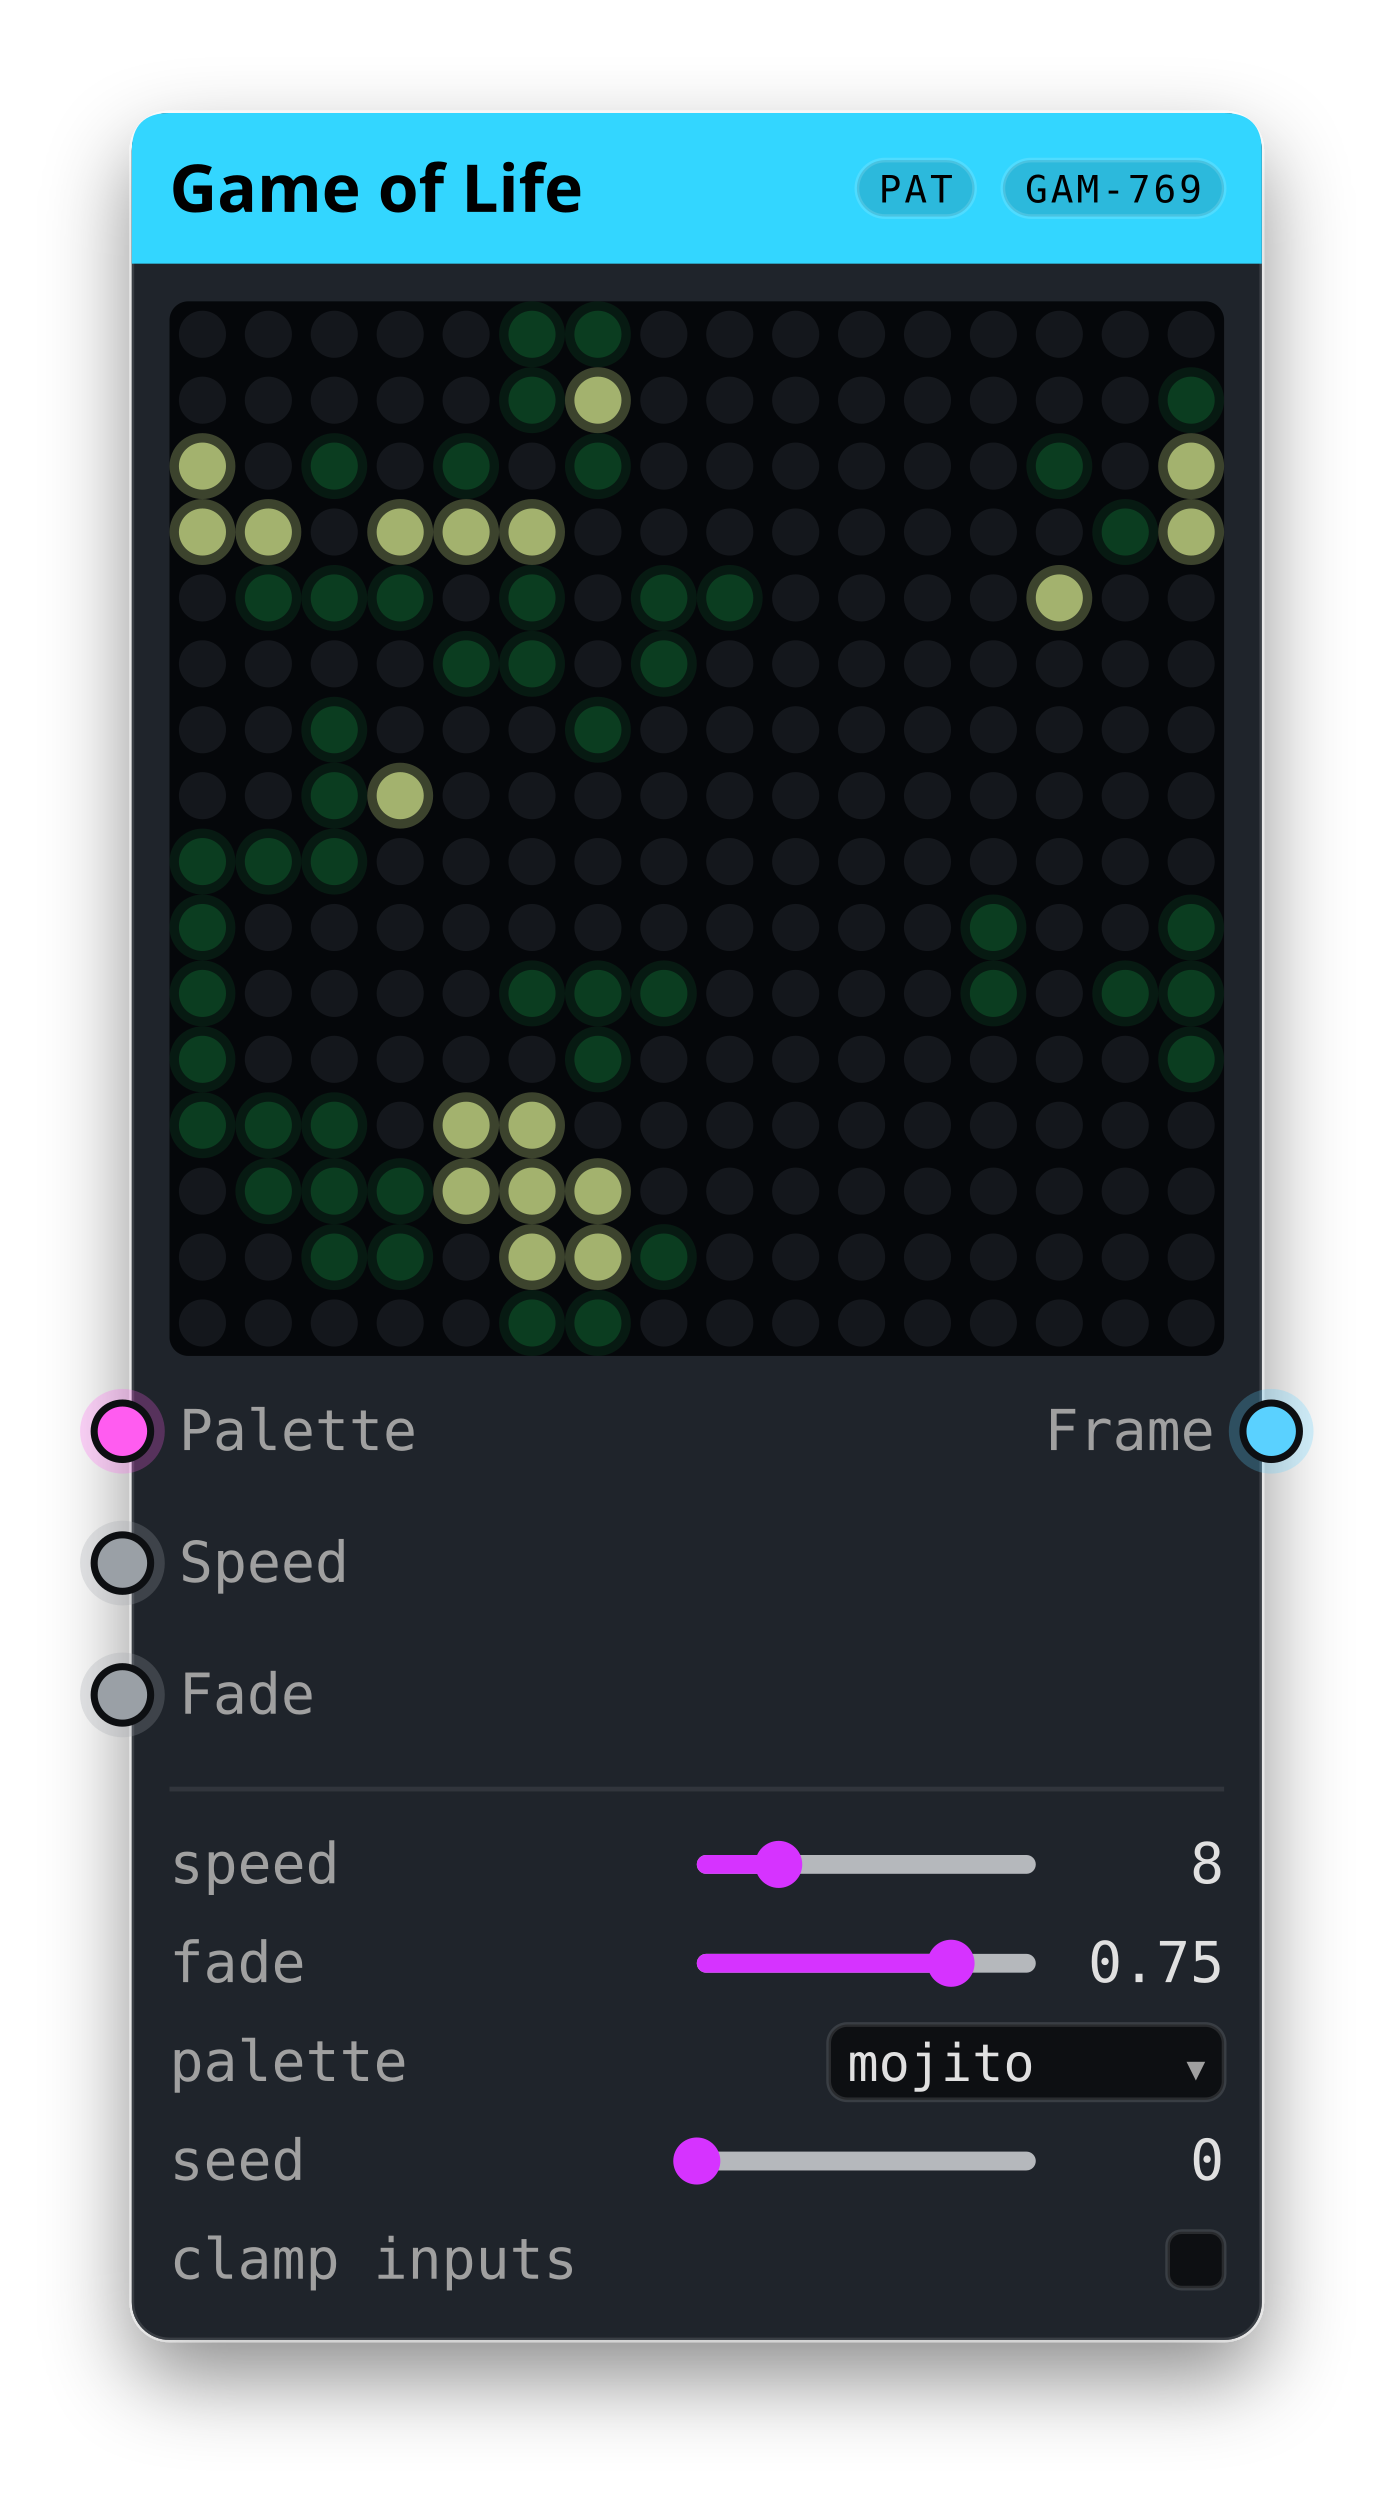
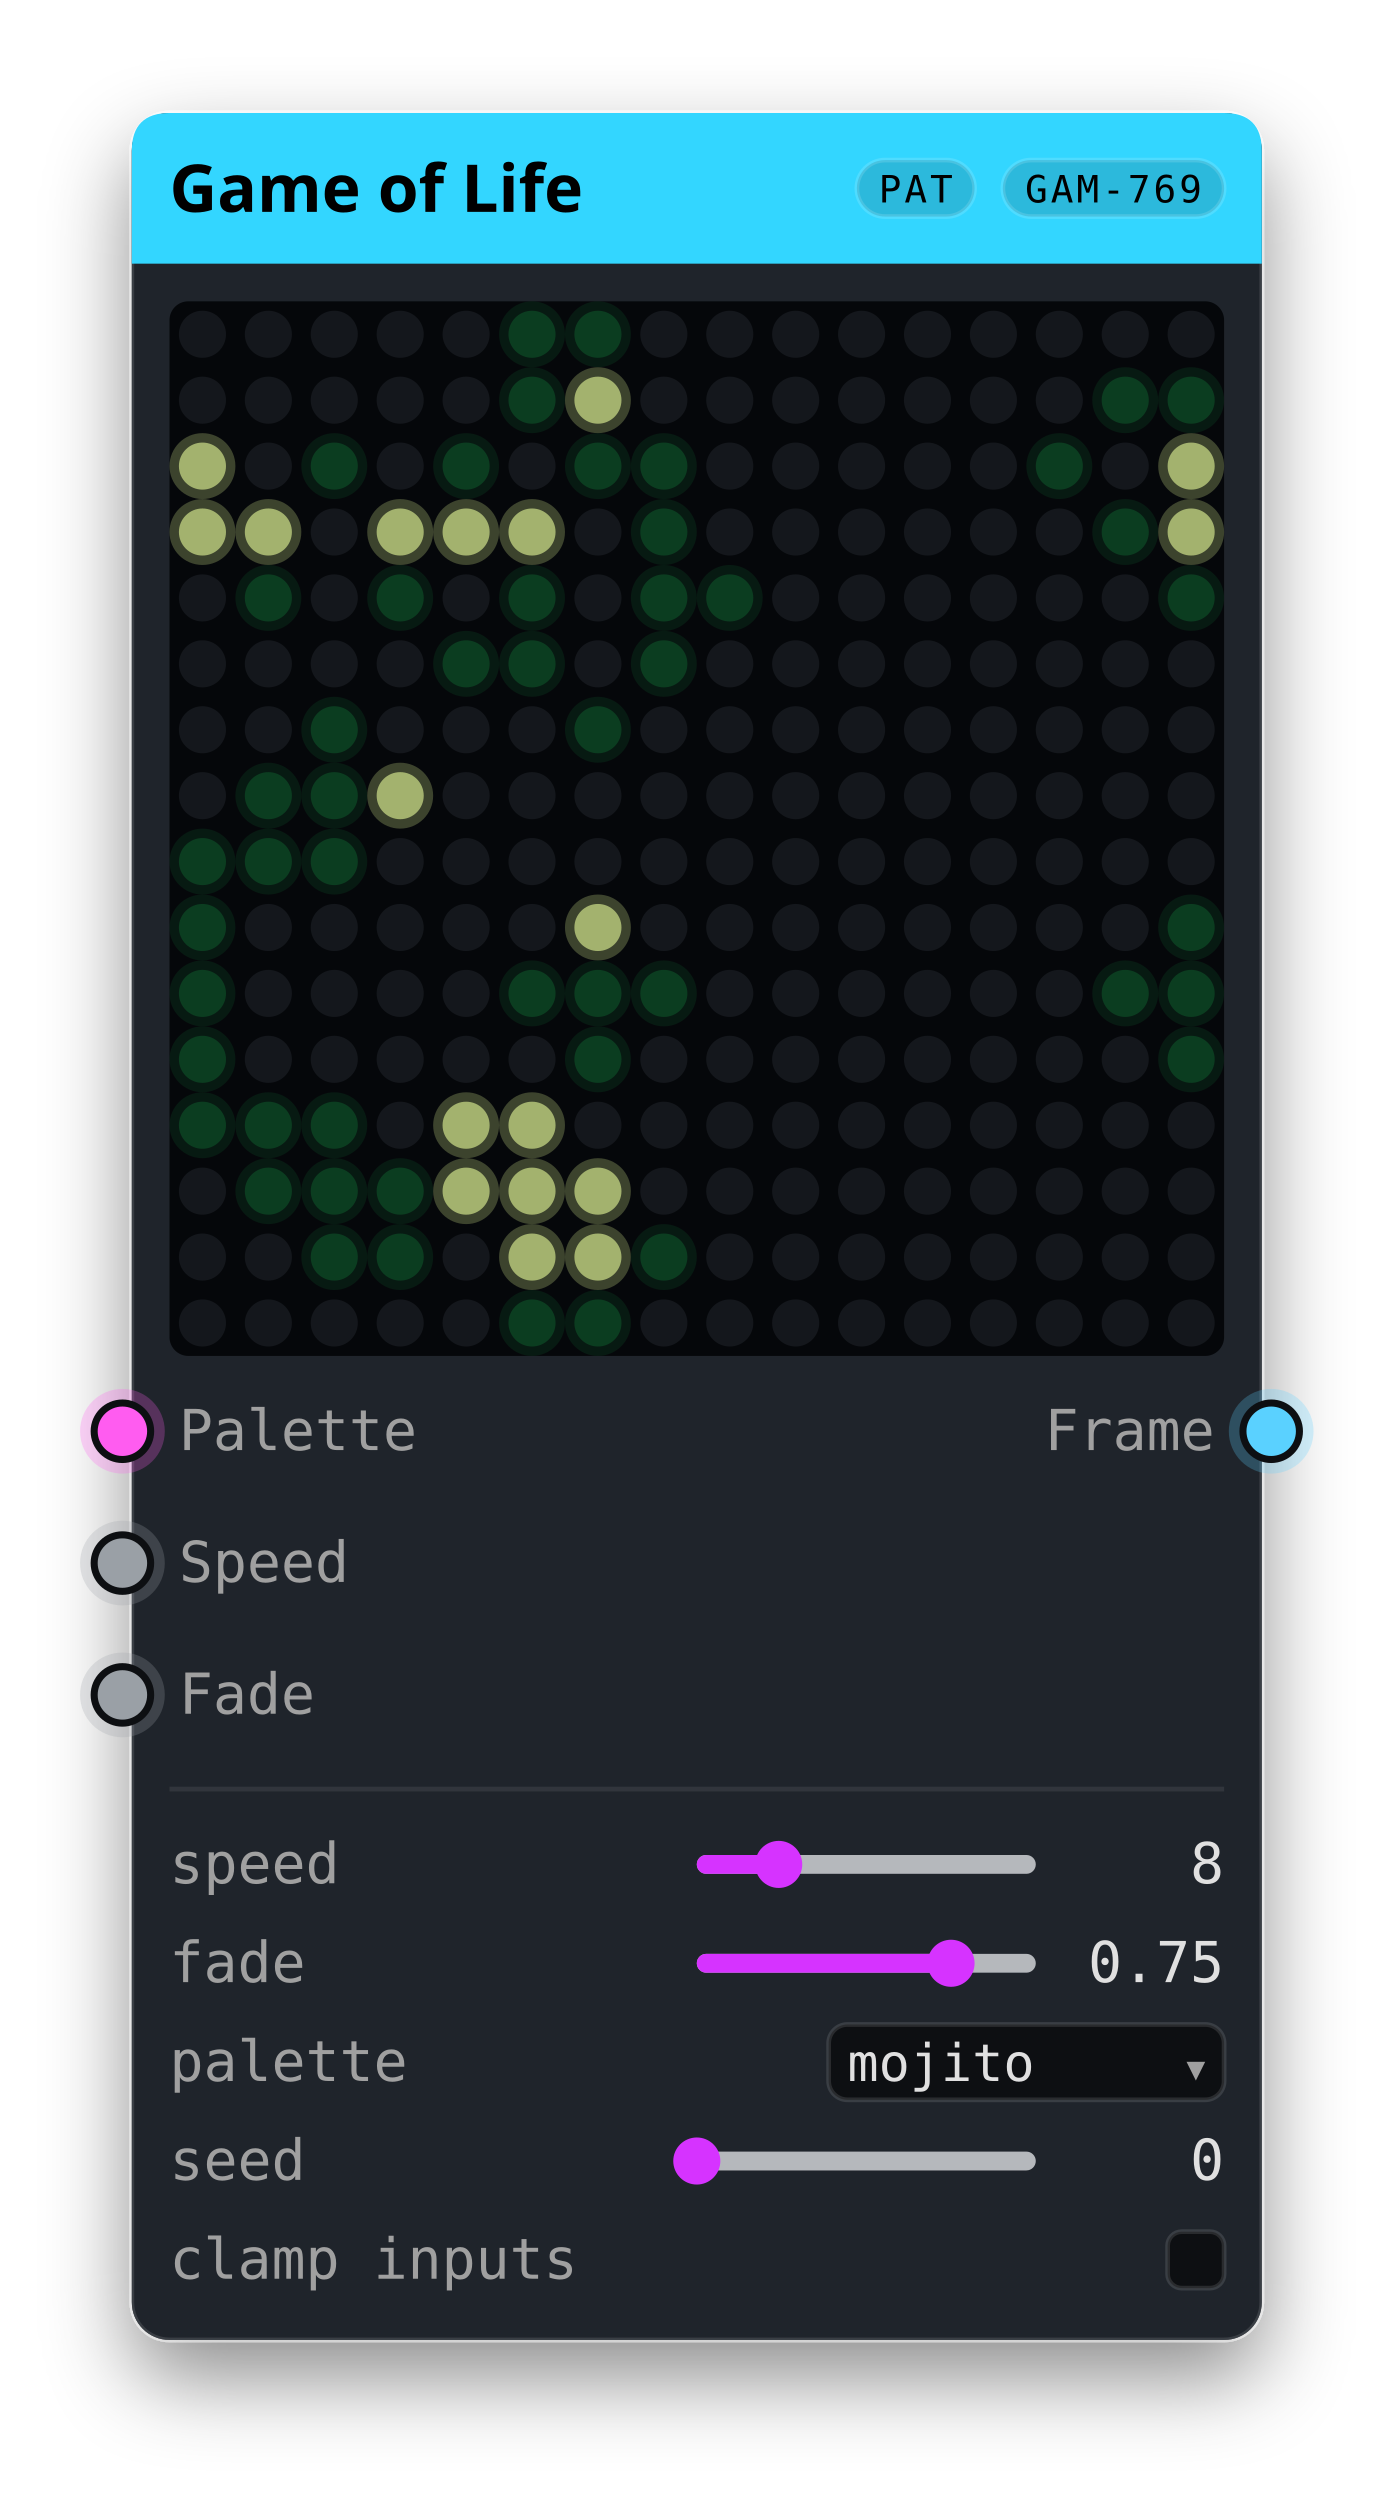
<svg xmlns="http://www.w3.org/2000/svg" viewBox="0 0 296 531" width="296" height="531" role="img" aria-label="Game of Life node">
  <defs>
    <filter id="shadow" x="-20%" y="-20%" width="140%" height="160%">
      <feDropShadow dx="0" dy="8" stdDeviation="9" flood-color="#000" flood-opacity="0.45" />
    </filter>
  </defs>
  <g transform="translate(28,24)">
    <rect x="0" y="0" width="240" height="473" rx="8" fill="#1f242b" stroke="rgba(255,255,255,0.12)" filter="url(#shadow)" />
    <rect x="0" y="0" width="240" height="473" rx="8" fill="#1f242b" stroke="rgba(255,255,255,0.12)" />
    <path d="M0,32 L0,8 Q0,0 8,0 L232,0 Q240,0 240,8 L240,32 Z" fill="#33d6ff" />
    <text x="8" y="21" font-family="'Audiowide','Trebuchet MS','Arial Black',sans-serif" font-size="14" font-weight="600" fill="#000">Game of Life</text>
    <rect x="154" y="10" width="25" height="12" rx="6" fill="rgba(0,0,0,0.14)" stroke="rgba(255,255,255,0.14)" />
    <text x="166.5" y="19" text-anchor="middle" font-family="'JetBrains Mono','Cascadia Mono','Consolas',monospace" font-size="8" letter-spacing="0.08em" fill="#000">PAT</text>
    <rect x="185" y="10" width="47" height="12" rx="6" fill="rgba(0,0,0,0.14)" stroke="rgba(255,255,255,0.14)" />
    <text x="208.5" y="19" text-anchor="middle" font-family="'JetBrains Mono','Cascadia Mono','Consolas',monospace" font-size="8" letter-spacing="0.08em" fill="#000">GAM-769</text>
    <rect x="8" y="40" width="224" height="224" rx="4" fill="#05070a" />
    <circle cx="15" cy="47" r="5.0" fill="#14171c" />
    <circle cx="29" cy="47" r="5.0" fill="#14171c" />
    <circle cx="43" cy="47" r="5.0" fill="#14171c" />
    <circle cx="57" cy="47" r="5.0" fill="#14171c" />
    <circle cx="71" cy="47" r="5.0" fill="#14171c" />
    <circle cx="85" cy="47" r="7" fill="rgb(11,61,32)" opacity="0.35" />
    <circle cx="85" cy="47" r="5.0" fill="rgb(11,61,32)" />
    <circle cx="99" cy="47" r="7" fill="rgb(11,61,32)" opacity="0.35" />
    <circle cx="99" cy="47" r="5.0" fill="rgb(11,61,32)" />
    <circle cx="113" cy="47" r="5.0" fill="#14171c" />
    <circle cx="127" cy="47" r="5.0" fill="#14171c" />
    <circle cx="141" cy="47" r="5.0" fill="#14171c" />
    <circle cx="155" cy="47" r="5.0" fill="#14171c" />
    <circle cx="169" cy="47" r="5.0" fill="#14171c" />
    <circle cx="183" cy="47" r="5.0" fill="#14171c" />
    <circle cx="197" cy="47" r="5.0" fill="#14171c" />
    <circle cx="211" cy="47" r="5.0" fill="#14171c" />
    <circle cx="225" cy="47" r="5.0" fill="#14171c" />
    <circle cx="15" cy="61" r="5.0" fill="#14171c" />
    <circle cx="29" cy="61" r="5.0" fill="#14171c" />
    <circle cx="43" cy="61" r="5.0" fill="#14171c" />
    <circle cx="57" cy="61" r="5.0" fill="#14171c" />
    <circle cx="71" cy="61" r="5.0" fill="#14171c" />
    <circle cx="85" cy="61" r="7" fill="rgb(11,61,32)" opacity="0.35" />
    <circle cx="85" cy="61" r="5.0" fill="rgb(11,61,32)" />
    <circle cx="99" cy="61" r="7" fill="rgb(163,178,110)" opacity="0.35" />
    <circle cx="99" cy="61" r="5.0" fill="rgb(163,178,110)" />
    <circle cx="113" cy="61" r="5.0" fill="#14171c" />
    <circle cx="127" cy="61" r="5.0" fill="#14171c" />
    <circle cx="141" cy="61" r="5.0" fill="#14171c" />
    <circle cx="155" cy="61" r="5.0" fill="#14171c" />
    <circle cx="169" cy="61" r="5.0" fill="#14171c" />
    <circle cx="183" cy="61" r="5.0" fill="#14171c" />
    <circle cx="197" cy="61" r="5.0" fill="#14171c" />
-     <circle cx="211" cy="61" r="5.0" fill="#14171c" />
+     <circle cx="211" cy="61" r="7" fill="rgb(11,61,32)" opacity="0.35" />
+     <circle cx="211" cy="61" r="5.0" fill="rgb(11,61,32)" />
    <circle cx="225" cy="61" r="7" fill="rgb(11,61,32)" opacity="0.35" />
    <circle cx="225" cy="61" r="5.0" fill="rgb(11,61,32)" />
    <circle cx="15" cy="75" r="7" fill="rgb(163,178,110)" opacity="0.35" />
    <circle cx="15" cy="75" r="5.0" fill="rgb(163,178,110)" />
    <circle cx="29" cy="75" r="5.0" fill="#14171c" />
    <circle cx="43" cy="75" r="7" fill="rgb(11,61,32)" opacity="0.35" />
    <circle cx="43" cy="75" r="5.0" fill="rgb(11,61,32)" />
    <circle cx="57" cy="75" r="5.0" fill="#14171c" />
    <circle cx="71" cy="75" r="7" fill="rgb(11,61,32)" opacity="0.35" />
    <circle cx="71" cy="75" r="5.0" fill="rgb(11,61,32)" />
    <circle cx="85" cy="75" r="5.0" fill="#14171c" />
    <circle cx="99" cy="75" r="7" fill="rgb(11,61,32)" opacity="0.35" />
    <circle cx="99" cy="75" r="5.0" fill="rgb(11,61,32)" />
-     <circle cx="113" cy="75" r="5.0" fill="#14171c" />
+     <circle cx="113" cy="75" r="7" fill="rgb(11,61,32)" opacity="0.35" />
+     <circle cx="113" cy="75" r="5.0" fill="rgb(11,61,32)" />
    <circle cx="127" cy="75" r="5.0" fill="#14171c" />
    <circle cx="141" cy="75" r="5.0" fill="#14171c" />
    <circle cx="155" cy="75" r="5.0" fill="#14171c" />
    <circle cx="169" cy="75" r="5.0" fill="#14171c" />
    <circle cx="183" cy="75" r="5.0" fill="#14171c" />
    <circle cx="197" cy="75" r="7" fill="rgb(11,61,32)" opacity="0.35" />
    <circle cx="197" cy="75" r="5.0" fill="rgb(11,61,32)" />
    <circle cx="211" cy="75" r="5.0" fill="#14171c" />
    <circle cx="225" cy="75" r="7" fill="rgb(163,178,110)" opacity="0.35" />
    <circle cx="225" cy="75" r="5.0" fill="rgb(163,178,110)" />
    <circle cx="15" cy="89" r="7" fill="rgb(163,178,110)" opacity="0.35" />
    <circle cx="15" cy="89" r="5.0" fill="rgb(163,178,110)" />
    <circle cx="29" cy="89" r="7" fill="rgb(163,178,110)" opacity="0.35" />
    <circle cx="29" cy="89" r="5.0" fill="rgb(163,178,110)" />
    <circle cx="43" cy="89" r="5.0" fill="#14171c" />
    <circle cx="57" cy="89" r="7" fill="rgb(163,178,110)" opacity="0.35" />
    <circle cx="57" cy="89" r="5.0" fill="rgb(163,178,110)" />
    <circle cx="71" cy="89" r="7" fill="rgb(163,178,110)" opacity="0.35" />
    <circle cx="71" cy="89" r="5.0" fill="rgb(163,178,110)" />
    <circle cx="85" cy="89" r="7" fill="rgb(163,178,110)" opacity="0.35" />
    <circle cx="85" cy="89" r="5.0" fill="rgb(163,178,110)" />
    <circle cx="99" cy="89" r="5.0" fill="#14171c" />
-     <circle cx="113" cy="89" r="5.0" fill="#14171c" />
+     <circle cx="113" cy="89" r="7" fill="rgb(11,61,32)" opacity="0.35" />
+     <circle cx="113" cy="89" r="5.0" fill="rgb(11,61,32)" />
    <circle cx="127" cy="89" r="5.0" fill="#14171c" />
    <circle cx="141" cy="89" r="5.0" fill="#14171c" />
    <circle cx="155" cy="89" r="5.0" fill="#14171c" />
    <circle cx="169" cy="89" r="5.0" fill="#14171c" />
    <circle cx="183" cy="89" r="5.0" fill="#14171c" />
    <circle cx="197" cy="89" r="5.0" fill="#14171c" />
    <circle cx="211" cy="89" r="7" fill="rgb(11,61,32)" opacity="0.35" />
    <circle cx="211" cy="89" r="5.0" fill="rgb(11,61,32)" />
    <circle cx="225" cy="89" r="7" fill="rgb(163,178,110)" opacity="0.35" />
    <circle cx="225" cy="89" r="5.0" fill="rgb(163,178,110)" />
    <circle cx="15" cy="103" r="5.0" fill="#14171c" />
    <circle cx="29" cy="103" r="7" fill="rgb(11,61,32)" opacity="0.35" />
    <circle cx="29" cy="103" r="5.0" fill="rgb(11,61,32)" />
-     <circle cx="43" cy="103" r="7" fill="rgb(11,61,32)" opacity="0.35" />
-     <circle cx="43" cy="103" r="5.0" fill="rgb(11,61,32)" />
+     <circle cx="43" cy="103" r="5.0" fill="#14171c" />
    <circle cx="57" cy="103" r="7" fill="rgb(11,61,32)" opacity="0.35" />
    <circle cx="57" cy="103" r="5.0" fill="rgb(11,61,32)" />
    <circle cx="71" cy="103" r="5.0" fill="#14171c" />
    <circle cx="85" cy="103" r="7" fill="rgb(11,61,32)" opacity="0.35" />
    <circle cx="85" cy="103" r="5.0" fill="rgb(11,61,32)" />
    <circle cx="99" cy="103" r="5.0" fill="#14171c" />
    <circle cx="113" cy="103" r="7" fill="rgb(11,61,32)" opacity="0.35" />
    <circle cx="113" cy="103" r="5.0" fill="rgb(11,61,32)" />
    <circle cx="127" cy="103" r="7" fill="rgb(11,61,32)" opacity="0.35" />
    <circle cx="127" cy="103" r="5.0" fill="rgb(11,61,32)" />
    <circle cx="141" cy="103" r="5.0" fill="#14171c" />
    <circle cx="155" cy="103" r="5.0" fill="#14171c" />
    <circle cx="169" cy="103" r="5.0" fill="#14171c" />
    <circle cx="183" cy="103" r="5.0" fill="#14171c" />
-     <circle cx="197" cy="103" r="7" fill="rgb(163,178,110)" opacity="0.35" />
-     <circle cx="197" cy="103" r="5.0" fill="rgb(163,178,110)" />
+     <circle cx="197" cy="103" r="5.0" fill="#14171c" />
    <circle cx="211" cy="103" r="5.0" fill="#14171c" />
-     <circle cx="225" cy="103" r="5.0" fill="#14171c" />
+     <circle cx="225" cy="103" r="7" fill="rgb(11,61,32)" opacity="0.35" />
+     <circle cx="225" cy="103" r="5.0" fill="rgb(11,61,32)" />
    <circle cx="15" cy="117" r="5.0" fill="#14171c" />
    <circle cx="29" cy="117" r="5.0" fill="#14171c" />
    <circle cx="43" cy="117" r="5.0" fill="#14171c" />
    <circle cx="57" cy="117" r="5.0" fill="#14171c" />
    <circle cx="71" cy="117" r="7" fill="rgb(11,61,32)" opacity="0.35" />
    <circle cx="71" cy="117" r="5.0" fill="rgb(11,61,32)" />
    <circle cx="85" cy="117" r="7" fill="rgb(11,61,32)" opacity="0.35" />
    <circle cx="85" cy="117" r="5.0" fill="rgb(11,61,32)" />
    <circle cx="99" cy="117" r="5.0" fill="#14171c" />
    <circle cx="113" cy="117" r="7" fill="rgb(11,61,32)" opacity="0.35" />
    <circle cx="113" cy="117" r="5.0" fill="rgb(11,61,32)" />
    <circle cx="127" cy="117" r="5.0" fill="#14171c" />
    <circle cx="141" cy="117" r="5.0" fill="#14171c" />
    <circle cx="155" cy="117" r="5.0" fill="#14171c" />
    <circle cx="169" cy="117" r="5.0" fill="#14171c" />
    <circle cx="183" cy="117" r="5.0" fill="#14171c" />
    <circle cx="197" cy="117" r="5.0" fill="#14171c" />
    <circle cx="211" cy="117" r="5.0" fill="#14171c" />
    <circle cx="225" cy="117" r="5.0" fill="#14171c" />
    <circle cx="15" cy="131" r="5.0" fill="#14171c" />
    <circle cx="29" cy="131" r="5.0" fill="#14171c" />
    <circle cx="43" cy="131" r="7" fill="rgb(11,61,32)" opacity="0.35" />
    <circle cx="43" cy="131" r="5.0" fill="rgb(11,61,32)" />
    <circle cx="57" cy="131" r="5.0" fill="#14171c" />
    <circle cx="71" cy="131" r="5.0" fill="#14171c" />
    <circle cx="85" cy="131" r="5.0" fill="#14171c" />
    <circle cx="99" cy="131" r="7" fill="rgb(11,61,32)" opacity="0.35" />
    <circle cx="99" cy="131" r="5.0" fill="rgb(11,61,32)" />
    <circle cx="113" cy="131" r="5.0" fill="#14171c" />
    <circle cx="127" cy="131" r="5.0" fill="#14171c" />
    <circle cx="141" cy="131" r="5.0" fill="#14171c" />
    <circle cx="155" cy="131" r="5.0" fill="#14171c" />
    <circle cx="169" cy="131" r="5.0" fill="#14171c" />
    <circle cx="183" cy="131" r="5.0" fill="#14171c" />
    <circle cx="197" cy="131" r="5.0" fill="#14171c" />
    <circle cx="211" cy="131" r="5.0" fill="#14171c" />
    <circle cx="225" cy="131" r="5.0" fill="#14171c" />
    <circle cx="15" cy="145" r="5.0" fill="#14171c" />
-     <circle cx="29" cy="145" r="5.0" fill="#14171c" />
+     <circle cx="29" cy="145" r="7" fill="rgb(11,61,32)" opacity="0.35" />
+     <circle cx="29" cy="145" r="5.0" fill="rgb(11,61,32)" />
    <circle cx="43" cy="145" r="7" fill="rgb(11,61,32)" opacity="0.35" />
    <circle cx="43" cy="145" r="5.0" fill="rgb(11,61,32)" />
    <circle cx="57" cy="145" r="7" fill="rgb(163,178,110)" opacity="0.35" />
    <circle cx="57" cy="145" r="5.0" fill="rgb(163,178,110)" />
    <circle cx="71" cy="145" r="5.0" fill="#14171c" />
    <circle cx="85" cy="145" r="5.0" fill="#14171c" />
    <circle cx="99" cy="145" r="5.0" fill="#14171c" />
    <circle cx="113" cy="145" r="5.0" fill="#14171c" />
    <circle cx="127" cy="145" r="5.0" fill="#14171c" />
    <circle cx="141" cy="145" r="5.0" fill="#14171c" />
    <circle cx="155" cy="145" r="5.0" fill="#14171c" />
    <circle cx="169" cy="145" r="5.0" fill="#14171c" />
    <circle cx="183" cy="145" r="5.0" fill="#14171c" />
    <circle cx="197" cy="145" r="5.0" fill="#14171c" />
    <circle cx="211" cy="145" r="5.0" fill="#14171c" />
    <circle cx="225" cy="145" r="5.0" fill="#14171c" />
    <circle cx="15" cy="159" r="7" fill="rgb(11,61,32)" opacity="0.35" />
    <circle cx="15" cy="159" r="5.0" fill="rgb(11,61,32)" />
    <circle cx="29" cy="159" r="7" fill="rgb(11,61,32)" opacity="0.35" />
    <circle cx="29" cy="159" r="5.0" fill="rgb(11,61,32)" />
    <circle cx="43" cy="159" r="7" fill="rgb(11,61,32)" opacity="0.35" />
    <circle cx="43" cy="159" r="5.0" fill="rgb(11,61,32)" />
    <circle cx="57" cy="159" r="5.0" fill="#14171c" />
    <circle cx="71" cy="159" r="5.0" fill="#14171c" />
    <circle cx="85" cy="159" r="5.0" fill="#14171c" />
    <circle cx="99" cy="159" r="5.0" fill="#14171c" />
    <circle cx="113" cy="159" r="5.0" fill="#14171c" />
    <circle cx="127" cy="159" r="5.0" fill="#14171c" />
    <circle cx="141" cy="159" r="5.0" fill="#14171c" />
    <circle cx="155" cy="159" r="5.0" fill="#14171c" />
    <circle cx="169" cy="159" r="5.0" fill="#14171c" />
    <circle cx="183" cy="159" r="5.0" fill="#14171c" />
    <circle cx="197" cy="159" r="5.0" fill="#14171c" />
    <circle cx="211" cy="159" r="5.0" fill="#14171c" />
    <circle cx="225" cy="159" r="5.0" fill="#14171c" />
    <circle cx="15" cy="173" r="7" fill="rgb(11,61,32)" opacity="0.35" />
    <circle cx="15" cy="173" r="5.0" fill="rgb(11,61,32)" />
    <circle cx="29" cy="173" r="5.0" fill="#14171c" />
    <circle cx="43" cy="173" r="5.0" fill="#14171c" />
    <circle cx="57" cy="173" r="5.0" fill="#14171c" />
    <circle cx="71" cy="173" r="5.0" fill="#14171c" />
    <circle cx="85" cy="173" r="5.0" fill="#14171c" />
-     <circle cx="99" cy="173" r="5.0" fill="#14171c" />
+     <circle cx="99" cy="173" r="7" fill="rgb(163,178,110)" opacity="0.35" />
+     <circle cx="99" cy="173" r="5.0" fill="rgb(163,178,110)" />
    <circle cx="113" cy="173" r="5.0" fill="#14171c" />
    <circle cx="127" cy="173" r="5.0" fill="#14171c" />
    <circle cx="141" cy="173" r="5.0" fill="#14171c" />
    <circle cx="155" cy="173" r="5.0" fill="#14171c" />
    <circle cx="169" cy="173" r="5.0" fill="#14171c" />
-     <circle cx="183" cy="173" r="7" fill="rgb(11,61,32)" opacity="0.35" />
-     <circle cx="183" cy="173" r="5.0" fill="rgb(11,61,32)" />
+     <circle cx="183" cy="173" r="5.0" fill="#14171c" />
    <circle cx="197" cy="173" r="5.0" fill="#14171c" />
    <circle cx="211" cy="173" r="5.0" fill="#14171c" />
    <circle cx="225" cy="173" r="7" fill="rgb(11,61,32)" opacity="0.35" />
    <circle cx="225" cy="173" r="5.0" fill="rgb(11,61,32)" />
    <circle cx="15" cy="187" r="7" fill="rgb(11,61,32)" opacity="0.35" />
    <circle cx="15" cy="187" r="5.0" fill="rgb(11,61,32)" />
    <circle cx="29" cy="187" r="5.0" fill="#14171c" />
    <circle cx="43" cy="187" r="5.0" fill="#14171c" />
    <circle cx="57" cy="187" r="5.0" fill="#14171c" />
    <circle cx="71" cy="187" r="5.0" fill="#14171c" />
    <circle cx="85" cy="187" r="7" fill="rgb(11,61,32)" opacity="0.35" />
    <circle cx="85" cy="187" r="5.0" fill="rgb(11,61,32)" />
    <circle cx="99" cy="187" r="7" fill="rgb(11,61,32)" opacity="0.35" />
    <circle cx="99" cy="187" r="5.0" fill="rgb(11,61,32)" />
    <circle cx="113" cy="187" r="7" fill="rgb(11,61,32)" opacity="0.35" />
    <circle cx="113" cy="187" r="5.0" fill="rgb(11,61,32)" />
    <circle cx="127" cy="187" r="5.0" fill="#14171c" />
    <circle cx="141" cy="187" r="5.0" fill="#14171c" />
    <circle cx="155" cy="187" r="5.0" fill="#14171c" />
    <circle cx="169" cy="187" r="5.0" fill="#14171c" />
-     <circle cx="183" cy="187" r="7" fill="rgb(11,61,32)" opacity="0.35" />
-     <circle cx="183" cy="187" r="5.0" fill="rgb(11,61,32)" />
+     <circle cx="183" cy="187" r="5.0" fill="#14171c" />
    <circle cx="197" cy="187" r="5.0" fill="#14171c" />
    <circle cx="211" cy="187" r="7" fill="rgb(11,61,32)" opacity="0.35" />
    <circle cx="211" cy="187" r="5.0" fill="rgb(11,61,32)" />
    <circle cx="225" cy="187" r="7" fill="rgb(11,61,32)" opacity="0.35" />
    <circle cx="225" cy="187" r="5.0" fill="rgb(11,61,32)" />
    <circle cx="15" cy="201" r="7" fill="rgb(11,61,32)" opacity="0.35" />
    <circle cx="15" cy="201" r="5.0" fill="rgb(11,61,32)" />
    <circle cx="29" cy="201" r="5.0" fill="#14171c" />
    <circle cx="43" cy="201" r="5.0" fill="#14171c" />
    <circle cx="57" cy="201" r="5.0" fill="#14171c" />
    <circle cx="71" cy="201" r="5.0" fill="#14171c" />
    <circle cx="85" cy="201" r="5.0" fill="#14171c" />
    <circle cx="99" cy="201" r="7" fill="rgb(11,61,32)" opacity="0.35" />
    <circle cx="99" cy="201" r="5.0" fill="rgb(11,61,32)" />
    <circle cx="113" cy="201" r="5.0" fill="#14171c" />
    <circle cx="127" cy="201" r="5.0" fill="#14171c" />
    <circle cx="141" cy="201" r="5.0" fill="#14171c" />
    <circle cx="155" cy="201" r="5.0" fill="#14171c" />
    <circle cx="169" cy="201" r="5.0" fill="#14171c" />
    <circle cx="183" cy="201" r="5.0" fill="#14171c" />
    <circle cx="197" cy="201" r="5.0" fill="#14171c" />
    <circle cx="211" cy="201" r="5.0" fill="#14171c" />
    <circle cx="225" cy="201" r="7" fill="rgb(11,61,32)" opacity="0.35" />
    <circle cx="225" cy="201" r="5.0" fill="rgb(11,61,32)" />
    <circle cx="15" cy="215" r="7" fill="rgb(11,61,32)" opacity="0.35" />
    <circle cx="15" cy="215" r="5.0" fill="rgb(11,61,32)" />
    <circle cx="29" cy="215" r="7" fill="rgb(11,61,32)" opacity="0.35" />
    <circle cx="29" cy="215" r="5.0" fill="rgb(11,61,32)" />
    <circle cx="43" cy="215" r="7" fill="rgb(11,61,32)" opacity="0.35" />
    <circle cx="43" cy="215" r="5.0" fill="rgb(11,61,32)" />
    <circle cx="57" cy="215" r="5.0" fill="#14171c" />
    <circle cx="71" cy="215" r="7" fill="rgb(163,178,110)" opacity="0.35" />
    <circle cx="71" cy="215" r="5.0" fill="rgb(163,178,110)" />
    <circle cx="85" cy="215" r="7" fill="rgb(163,178,110)" opacity="0.35" />
    <circle cx="85" cy="215" r="5.0" fill="rgb(163,178,110)" />
    <circle cx="99" cy="215" r="5.0" fill="#14171c" />
    <circle cx="113" cy="215" r="5.0" fill="#14171c" />
    <circle cx="127" cy="215" r="5.0" fill="#14171c" />
    <circle cx="141" cy="215" r="5.0" fill="#14171c" />
    <circle cx="155" cy="215" r="5.0" fill="#14171c" />
    <circle cx="169" cy="215" r="5.0" fill="#14171c" />
    <circle cx="183" cy="215" r="5.0" fill="#14171c" />
    <circle cx="197" cy="215" r="5.0" fill="#14171c" />
    <circle cx="211" cy="215" r="5.0" fill="#14171c" />
    <circle cx="225" cy="215" r="5.0" fill="#14171c" />
    <circle cx="15" cy="229" r="5.0" fill="#14171c" />
    <circle cx="29" cy="229" r="7" fill="rgb(11,61,32)" opacity="0.35" />
    <circle cx="29" cy="229" r="5.0" fill="rgb(11,61,32)" />
    <circle cx="43" cy="229" r="7" fill="rgb(11,61,32)" opacity="0.35" />
    <circle cx="43" cy="229" r="5.0" fill="rgb(11,61,32)" />
    <circle cx="57" cy="229" r="7" fill="rgb(11,61,32)" opacity="0.35" />
    <circle cx="57" cy="229" r="5.0" fill="rgb(11,61,32)" />
    <circle cx="71" cy="229" r="7" fill="rgb(163,178,110)" opacity="0.35" />
    <circle cx="71" cy="229" r="5.0" fill="rgb(163,178,110)" />
    <circle cx="85" cy="229" r="7" fill="rgb(163,178,110)" opacity="0.35" />
    <circle cx="85" cy="229" r="5.0" fill="rgb(163,178,110)" />
    <circle cx="99" cy="229" r="7" fill="rgb(163,178,110)" opacity="0.35" />
    <circle cx="99" cy="229" r="5.0" fill="rgb(163,178,110)" />
    <circle cx="113" cy="229" r="5.0" fill="#14171c" />
    <circle cx="127" cy="229" r="5.0" fill="#14171c" />
    <circle cx="141" cy="229" r="5.0" fill="#14171c" />
    <circle cx="155" cy="229" r="5.0" fill="#14171c" />
    <circle cx="169" cy="229" r="5.0" fill="#14171c" />
    <circle cx="183" cy="229" r="5.0" fill="#14171c" />
    <circle cx="197" cy="229" r="5.0" fill="#14171c" />
    <circle cx="211" cy="229" r="5.0" fill="#14171c" />
    <circle cx="225" cy="229" r="5.0" fill="#14171c" />
    <circle cx="15" cy="243" r="5.0" fill="#14171c" />
    <circle cx="29" cy="243" r="5.0" fill="#14171c" />
    <circle cx="43" cy="243" r="7" fill="rgb(11,61,32)" opacity="0.35" />
    <circle cx="43" cy="243" r="5.0" fill="rgb(11,61,32)" />
    <circle cx="57" cy="243" r="7" fill="rgb(11,61,32)" opacity="0.35" />
    <circle cx="57" cy="243" r="5.0" fill="rgb(11,61,32)" />
    <circle cx="71" cy="243" r="5.0" fill="#14171c" />
    <circle cx="85" cy="243" r="7" fill="rgb(163,178,110)" opacity="0.35" />
    <circle cx="85" cy="243" r="5.0" fill="rgb(163,178,110)" />
    <circle cx="99" cy="243" r="7" fill="rgb(163,178,110)" opacity="0.35" />
    <circle cx="99" cy="243" r="5.0" fill="rgb(163,178,110)" />
    <circle cx="113" cy="243" r="7" fill="rgb(11,61,32)" opacity="0.35" />
    <circle cx="113" cy="243" r="5.0" fill="rgb(11,61,32)" />
    <circle cx="127" cy="243" r="5.0" fill="#14171c" />
    <circle cx="141" cy="243" r="5.0" fill="#14171c" />
    <circle cx="155" cy="243" r="5.0" fill="#14171c" />
    <circle cx="169" cy="243" r="5.0" fill="#14171c" />
    <circle cx="183" cy="243" r="5.0" fill="#14171c" />
    <circle cx="197" cy="243" r="5.0" fill="#14171c" />
    <circle cx="211" cy="243" r="5.0" fill="#14171c" />
    <circle cx="225" cy="243" r="5.0" fill="#14171c" />
    <circle cx="15" cy="257" r="5.0" fill="#14171c" />
    <circle cx="29" cy="257" r="5.0" fill="#14171c" />
    <circle cx="43" cy="257" r="5.0" fill="#14171c" />
    <circle cx="57" cy="257" r="5.0" fill="#14171c" />
    <circle cx="71" cy="257" r="5.0" fill="#14171c" />
    <circle cx="85" cy="257" r="7" fill="rgb(11,61,32)" opacity="0.35" />
    <circle cx="85" cy="257" r="5.0" fill="rgb(11,61,32)" />
    <circle cx="99" cy="257" r="7" fill="rgb(11,61,32)" opacity="0.35" />
    <circle cx="99" cy="257" r="5.0" fill="rgb(11,61,32)" />
    <circle cx="113" cy="257" r="5.0" fill="#14171c" />
    <circle cx="127" cy="257" r="5.0" fill="#14171c" />
    <circle cx="141" cy="257" r="5.0" fill="#14171c" />
    <circle cx="155" cy="257" r="5.0" fill="#14171c" />
    <circle cx="169" cy="257" r="5.0" fill="#14171c" />
    <circle cx="183" cy="257" r="5.0" fill="#14171c" />
    <circle cx="197" cy="257" r="5.0" fill="#14171c" />
    <circle cx="211" cy="257" r="5.0" fill="#14171c" />
    <circle cx="225" cy="257" r="5.0" fill="#14171c" />
    <circle cx="-2" cy="280" r="9" fill="#ff5cf0" opacity="0.25" />
    <circle cx="-2" cy="280" r="6" fill="#ff5cf0" stroke="#0d0f12" stroke-width="1.5" />
    <text x="10" y="284" font-family="'JetBrains Mono','Cascadia Mono','Consolas',monospace" font-size="12" fill="#a0a0a0">Palette</text>
    <circle cx="242" cy="280" r="9" fill="#5ad1ff" opacity="0.25" />
    <circle cx="242" cy="280" r="6" fill="#5ad1ff" stroke="#0d0f12" stroke-width="1.5" />
    <text x="230" y="284" text-anchor="end" font-family="'JetBrains Mono','Cascadia Mono','Consolas',monospace" font-size="12" fill="#a0a0a0">Frame</text>
    <circle cx="-2" cy="308" r="9" fill="#9aa0a6" opacity="0.25" />
    <circle cx="-2" cy="308" r="6" fill="#9aa0a6" stroke="#0d0f12" stroke-width="1.5" />
    <text x="10" y="312" font-family="'JetBrains Mono','Cascadia Mono','Consolas',monospace" font-size="12" fill="#a0a0a0">Speed</text>
    <circle cx="-2" cy="336" r="9" fill="#9aa0a6" opacity="0.25" />
    <circle cx="-2" cy="336" r="6" fill="#9aa0a6" stroke="#0d0f12" stroke-width="1.5" />
    <text x="10" y="340" font-family="'JetBrains Mono','Cascadia Mono','Consolas',monospace" font-size="12" fill="#a0a0a0">Fade</text>
    <line x1="8" y1="356" x2="232" y2="356" stroke="rgba(255,255,255,0.08)" />
    <text x="8" y="376" font-family="'JetBrains Mono','Cascadia Mono','Consolas',monospace" font-size="12" fill="#a0a0a0">speed</text>
    <g>
      <rect x="120" y="370" width="72" height="4" rx="2" fill="#cfd2d6" opacity="0.85" />
      <rect x="120" y="370" width="17.4" height="4" rx="2" fill="#d633ff" />
      <circle cx="137.4" cy="372" r="5" fill="#d633ff" />
      <text x="232" y="376" text-anchor="end" font-family="'JetBrains Mono','Cascadia Mono','Consolas',monospace" font-size="12" fill="#e0e0e0">8</text>
    </g>
    <text x="8" y="397" font-family="'JetBrains Mono','Cascadia Mono','Consolas',monospace" font-size="12" fill="#a0a0a0">fade</text>
    <g>
      <rect x="120" y="391" width="72" height="4" rx="2" fill="#cfd2d6" opacity="0.85" />
      <rect x="120" y="391" width="54.0" height="4" rx="2" fill="#d633ff" />
      <circle cx="174.0" cy="393" r="5" fill="#d633ff" />
      <text x="232" y="397" text-anchor="end" font-family="'JetBrains Mono','Cascadia Mono','Consolas',monospace" font-size="12" fill="#e0e0e0">0.75</text>
    </g>
    <text x="8" y="418" font-family="'JetBrains Mono','Cascadia Mono','Consolas',monospace" font-size="12" fill="#a0a0a0">palette</text>
    <g>
      <rect x="148" y="406" width="84" height="16" rx="4" fill="#0d0f12" stroke="rgba(255,255,255,0.12)" />
      <text x="152" y="418" font-family="'JetBrains Mono','Cascadia Mono','Consolas',monospace" font-size="11" fill="#e0e0e0">mojito</text>
      <text x="228" y="418" text-anchor="end" font-size="8" fill="#a0a0a0">▾</text>
    </g>
    <text x="8" y="439" font-family="'JetBrains Mono','Cascadia Mono','Consolas',monospace" font-size="12" fill="#a0a0a0">seed</text>
    <g>
      <rect x="120" y="433" width="72" height="4" rx="2" fill="#cfd2d6" opacity="0.85" />
      <rect x="120" y="433" width="0.0" height="4" rx="2" fill="#d633ff" />
      <circle cx="120.0" cy="435" r="5" fill="#d633ff" />
      <text x="232" y="439" text-anchor="end" font-family="'JetBrains Mono','Cascadia Mono','Consolas',monospace" font-size="12" fill="#e0e0e0">0</text>
    </g>
    <text x="8" y="460" font-family="'JetBrains Mono','Cascadia Mono','Consolas',monospace" font-size="12" fill="#a0a0a0">clamp inputs</text>
    <g>
      <rect x="220" y="450" width="12" height="12" rx="3" fill="#0d0f12" stroke="rgba(255,255,255,0.12)" />
    </g>
  </g>
</svg>
